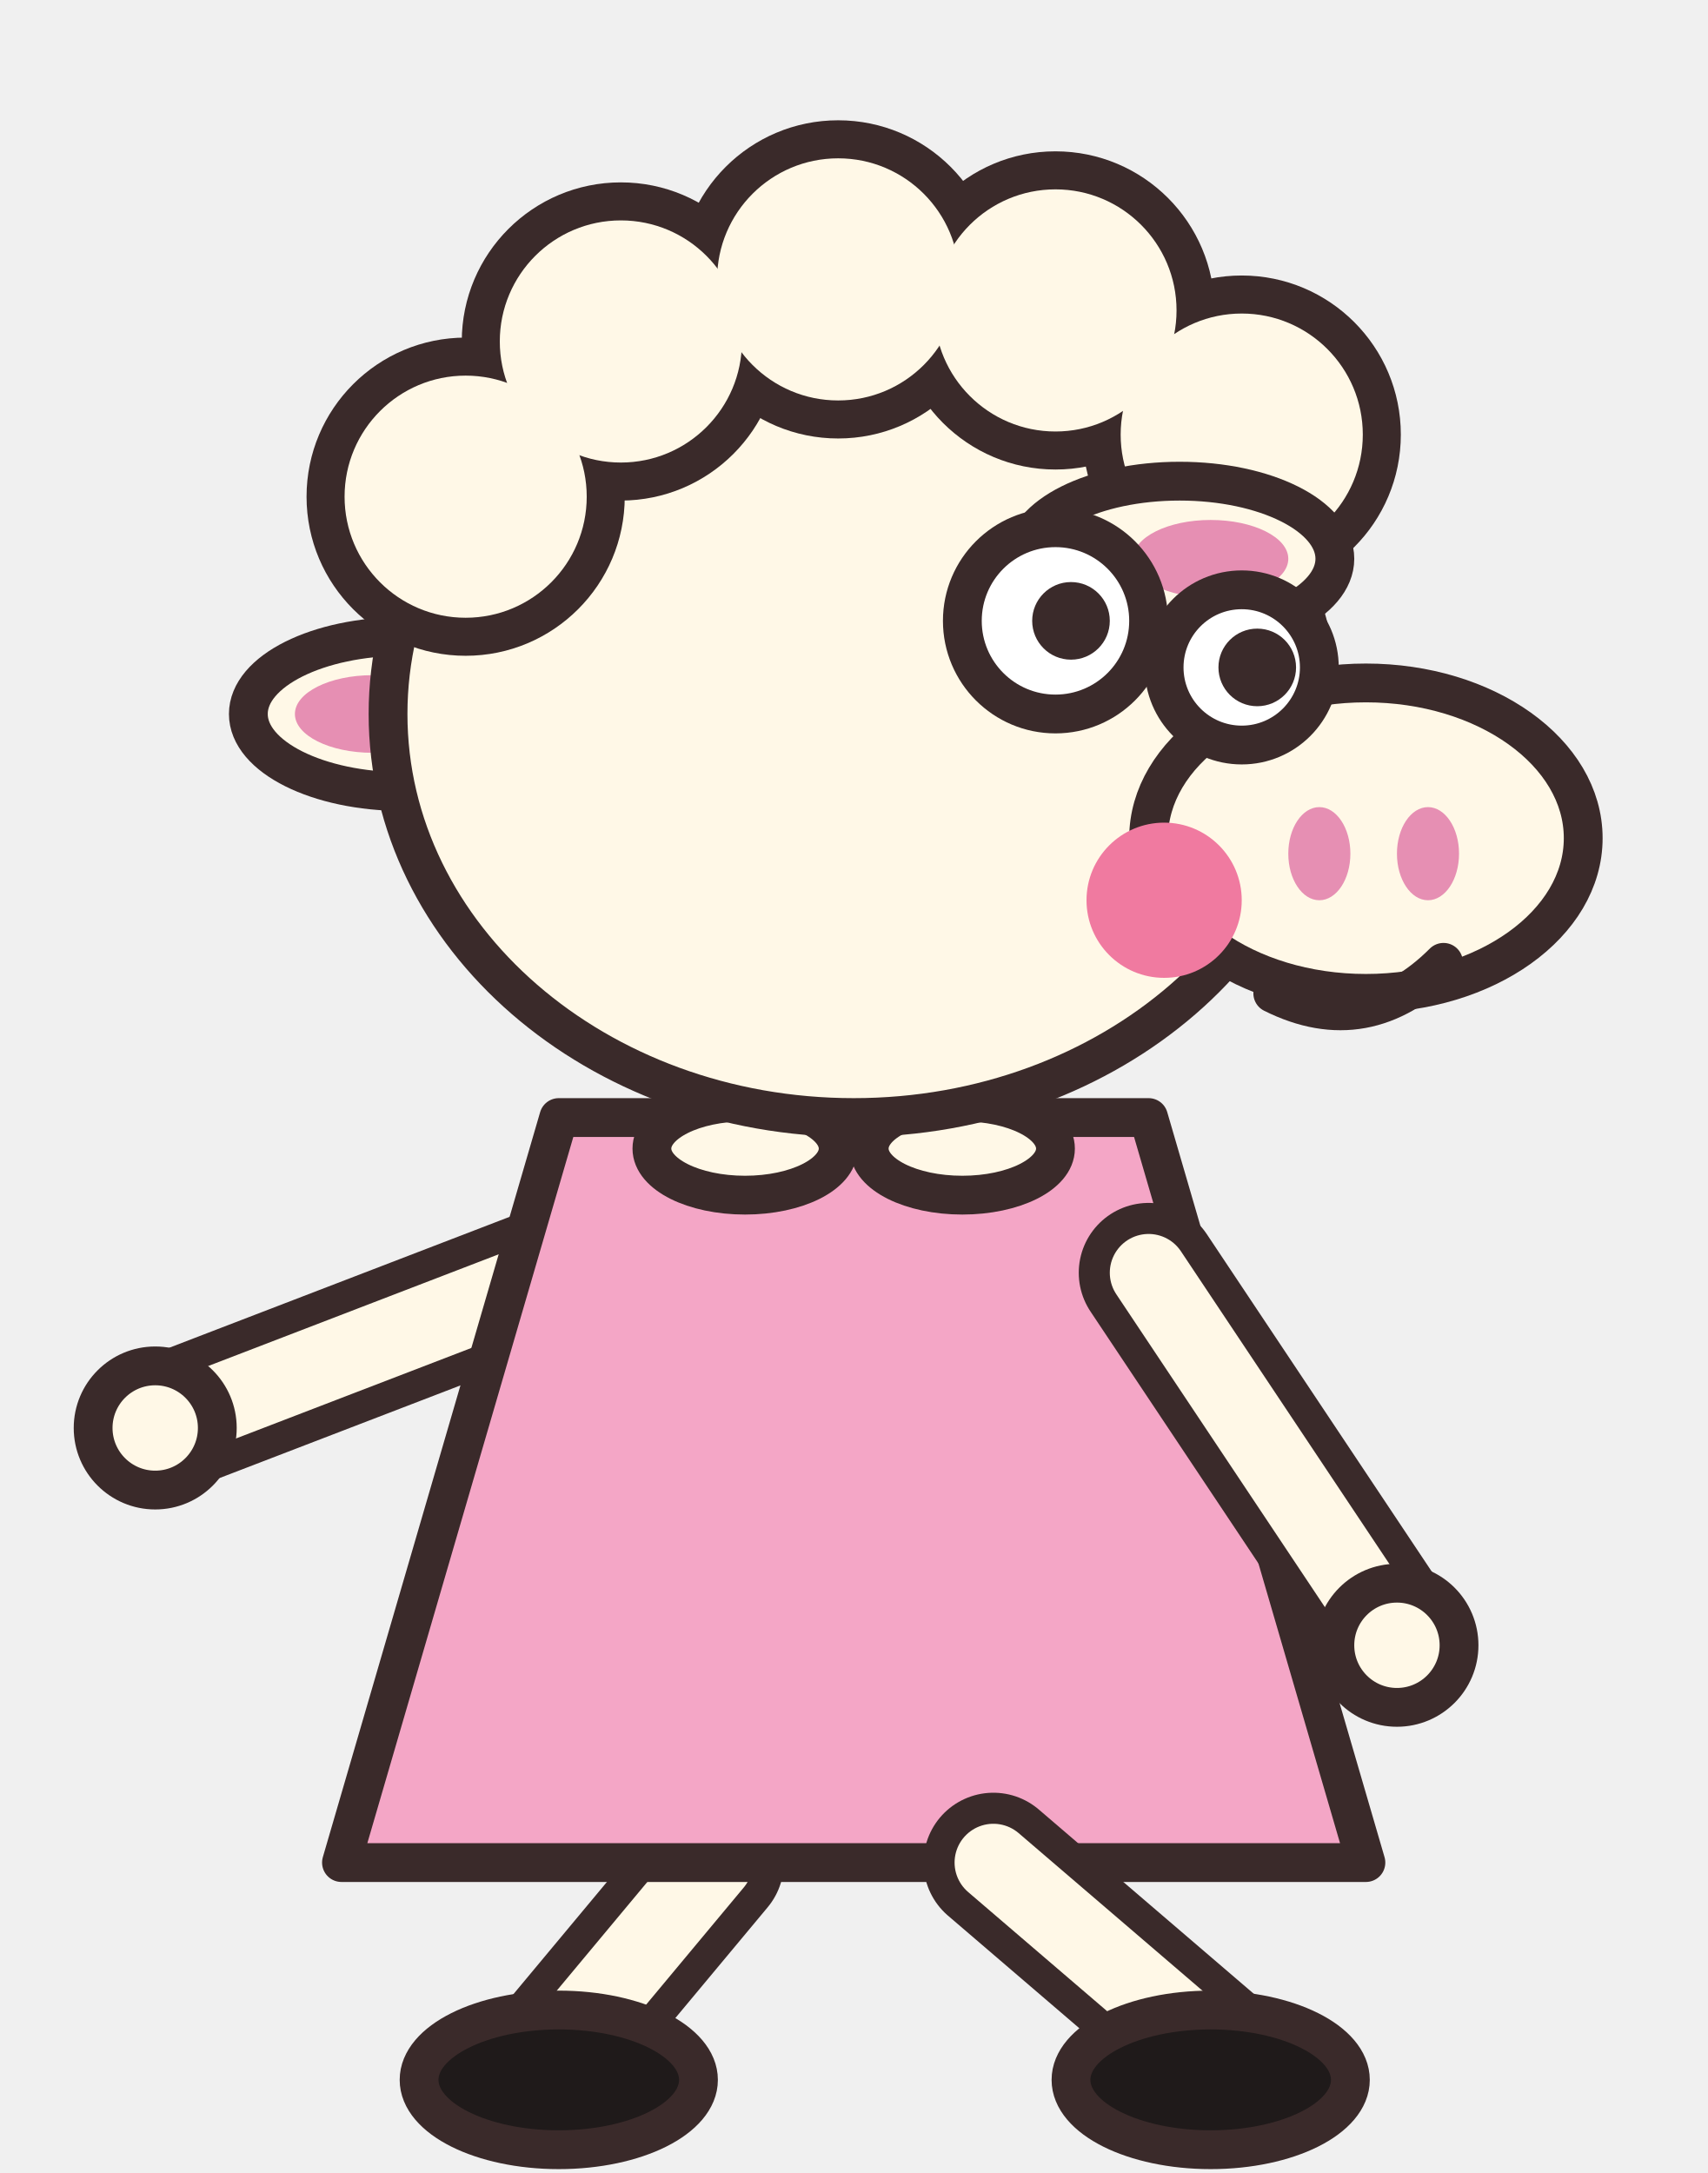
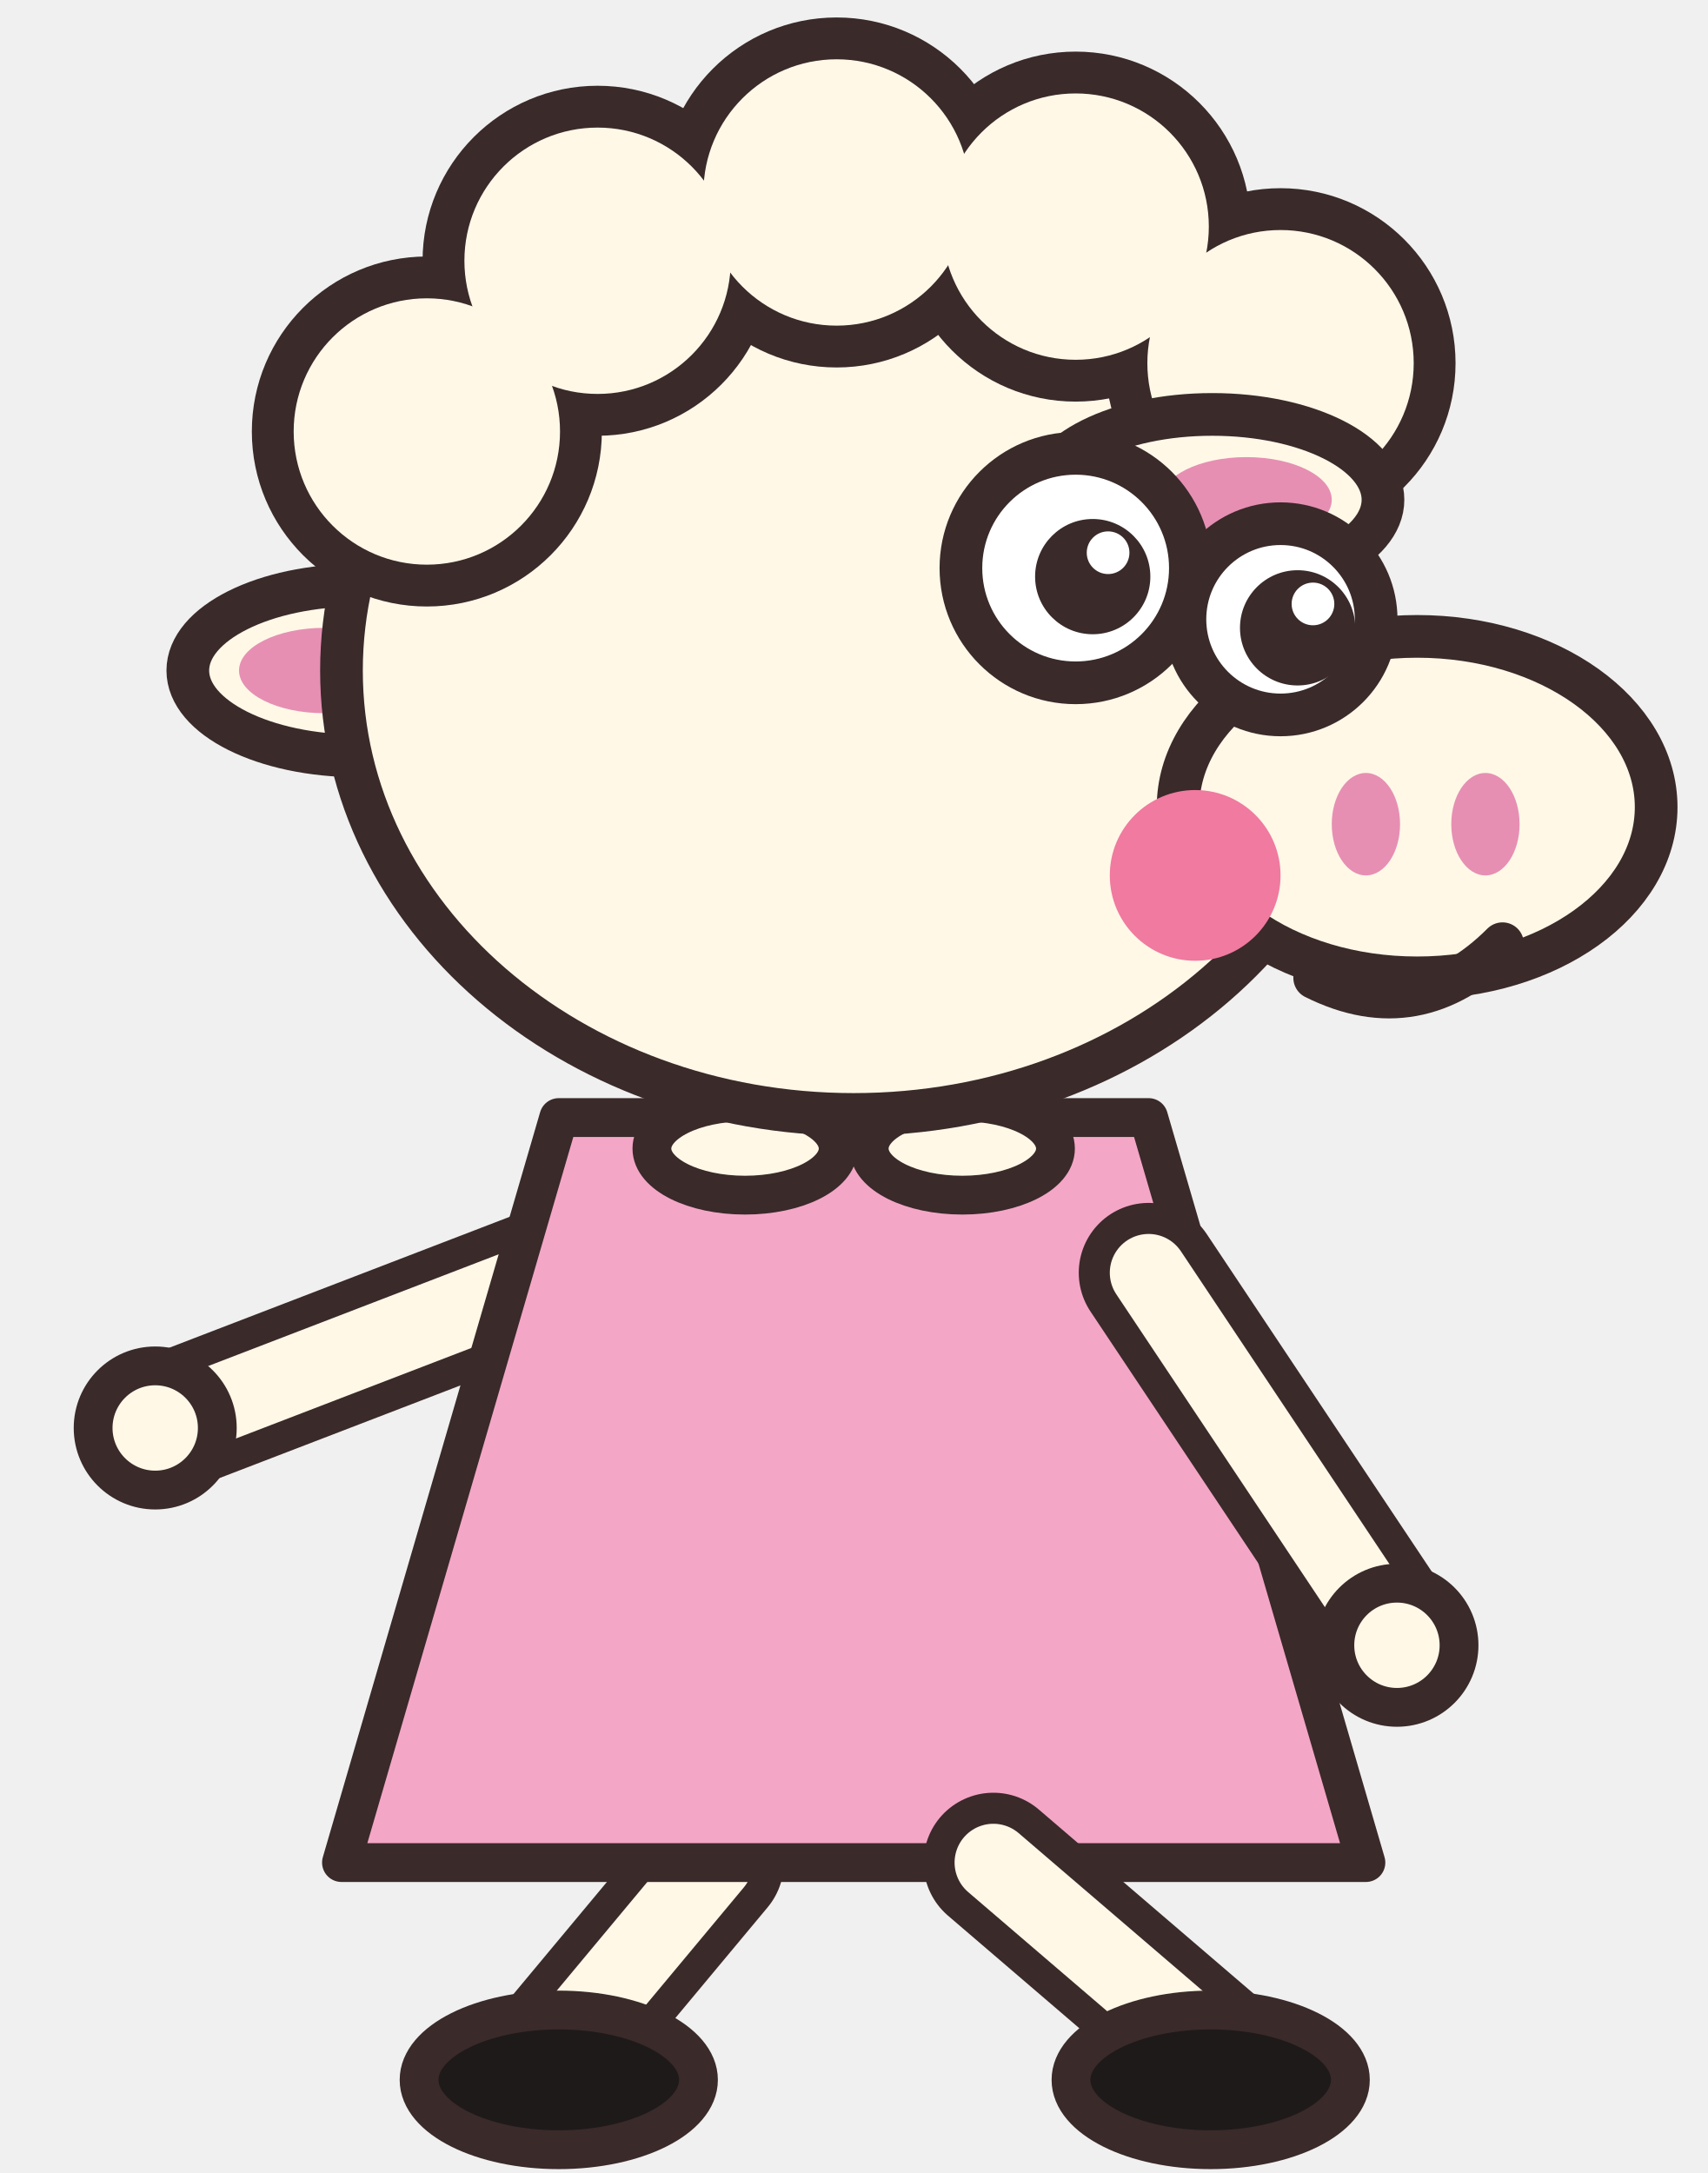
<svg xmlns="http://www.w3.org/2000/svg" viewBox="0 0 110 140">
  <g stroke="#3a2a2a" stroke-linecap="round" stroke-linejoin="round" stroke-width="2.5">
    <path stroke-width="9" d="m46 120-10 12" />
    <path stroke="#fff8e7" stroke-width="5" d="m46 120-10 12" />
    <ellipse cx="36" cy="134" fill="#1f1a1a" rx="9" ry="4.5" />
    <path stroke-width="9" d="M36 82 10 92" />
    <path stroke="#fff8e7" stroke-width="5" d="M36 82 10 92" />
    <circle cx="10" cy="92" r="4" fill="#fff8e7" />
    <path fill="#f4a6c6" d="M36 72h38l14 48H22Z" />
    <ellipse cx="48" cy="74" fill="#fff8e7" rx="6" ry="3" />
    <ellipse cx="62" cy="74" fill="#fff8e7" rx="6" ry="3" />
    <path stroke-width="9" d="m64 120 14 12" />
    <path stroke="#fff8e7" stroke-width="5" d="m64 120 14 12" />
    <ellipse cx="78" cy="134" fill="#1f1a1a" rx="9" ry="4.5" />
-     <ellipse cx="26" cy="46" fill="#fff8e7" rx="10" ry="5" />
-     <ellipse cx="24" cy="46" fill="#e68fb3" stroke="none" rx="5" ry="2.5" />
-     <ellipse cx="55" cy="46" fill="#fff8e7" rx="30" ry="26" />
-     <circle cx="30" cy="32" r="9" fill="#fff8e7" />
-     <circle cx="40" cy="22" r="9" fill="#fff8e7" />
-     <circle cx="54" cy="18" r="9" fill="#fff8e7" />
-     <circle cx="68" cy="20" r="9" fill="#fff8e7" />
-     <circle cx="80" cy="28" r="9" fill="#fff8e7" />
-     <circle cx="30" cy="32" r="7.8" fill="#fff8e7" stroke="none" />
-     <circle cx="40" cy="22" r="7.8" fill="#fff8e7" stroke="none" />
-     <circle cx="54" cy="18" r="7.8" fill="#fff8e7" stroke="none" />
-     <circle cx="68" cy="20" r="7.8" fill="#fff8e7" stroke="none" />
-     <circle cx="80" cy="28" r="7.8" fill="#fff8e7" stroke="none" />
-     <ellipse cx="76" cy="36" fill="#fff8e7" rx="10" ry="5" />
-     <ellipse cx="78" cy="36" fill="#e68fb3" stroke="none" rx="5" ry="2.5" />
-     <ellipse cx="88" cy="54" fill="#fff8e7" rx="14" ry="10" />
-     <ellipse cx="85" cy="55" fill="#e68fb3" stroke="none" rx="2" ry="3" />
-     <ellipse cx="92" cy="55" fill="#e68fb3" stroke="none" rx="2" ry="3" />
-     <circle cx="68" cy="40" r="6" fill="#fff" />
-     <circle cx="69" cy="40" r="2.5" fill="#3a2a2a" stroke="none" />
-     <circle cx="80" cy="43" r="5" fill="#fff" />
-     <circle cx="81" cy="43" r="2.5" fill="#3a2a2a" stroke="none" />
-     <circle cx="75" cy="58" r="5" fill="#f07aa0" stroke="none" />
-     <path fill="none" d="M82 64q6 3 11-2" />
+     <g transform="matrix(1.1 0 0 1.1 -5.5 -7.4)">
+       <ellipse cx="26" cy="46" fill="#fff8e7" rx="10" ry="5" />
+       <ellipse cx="24" cy="46" fill="#e68fb3" stroke="none" rx="5" ry="2.5" />
+       <ellipse cx="55" cy="46" fill="#fff8e7" rx="30" ry="26" />
+       <circle cx="30" cy="32" r="9" fill="#fff8e7" />
+       <circle cx="40" cy="22" r="9" fill="#fff8e7" />
+       <circle cx="54" cy="18" r="9" fill="#fff8e7" />
+       <circle cx="68" cy="20" r="9" fill="#fff8e7" />
+       <circle cx="80" cy="28" r="9" fill="#fff8e7" />
+       <circle cx="30" cy="32" r="7.8" fill="#fff8e7" stroke="none" />
+       <circle cx="40" cy="22" r="7.8" fill="#fff8e7" stroke="none" />
+       <circle cx="54" cy="18" r="7.8" fill="#fff8e7" stroke="none" />
+       <circle cx="68" cy="20" r="7.8" fill="#fff8e7" stroke="none" />
+       <circle cx="80" cy="28" r="7.8" fill="#fff8e7" stroke="none" />
+       <ellipse cx="76" cy="36" fill="#fff8e7" rx="10" ry="5" />
+       <ellipse cx="78" cy="36" fill="#e68fb3" stroke="none" rx="5" ry="2.5" />
+       <ellipse cx="88" cy="54" fill="#fff8e7" rx="14" ry="10" />
+       <ellipse cx="85" cy="55" fill="#e68fb3" stroke="none" rx="2" ry="3" />
+       <ellipse cx="92" cy="55" fill="#e68fb3" stroke="none" rx="2" ry="3" />
+       <circle cx="68" cy="40" r="6.72" fill="#fff" />
+       <circle cx="69" cy="40.5" r="3.375" fill="#3a2a2a" stroke="none" />
+       <circle cx="69.9" cy="39.1" r="1.25" fill="#fff" stroke="none" />
+       <circle cx="80" cy="43" r="5.6" fill="#fff" />
+       <circle cx="81" cy="43.5" r="3.375" fill="#3a2a2a" stroke="none" />
+       <circle cx="81.9" cy="42.1" r="1.25" fill="#fff" stroke="none" />
+       <circle cx="75" cy="58" r="5" fill="#f07aa0" stroke="none" />
+       <path fill="none" d="M82 64q6 3 11-2" />
+     </g>
    <path stroke-width="9" d="m74 82 16 24" />
    <path stroke="#fff8e7" stroke-width="5" d="m74 82 16 24" />
    <circle cx="90" cy="106" r="4" fill="#fff8e7" />
  </g>
</svg>
